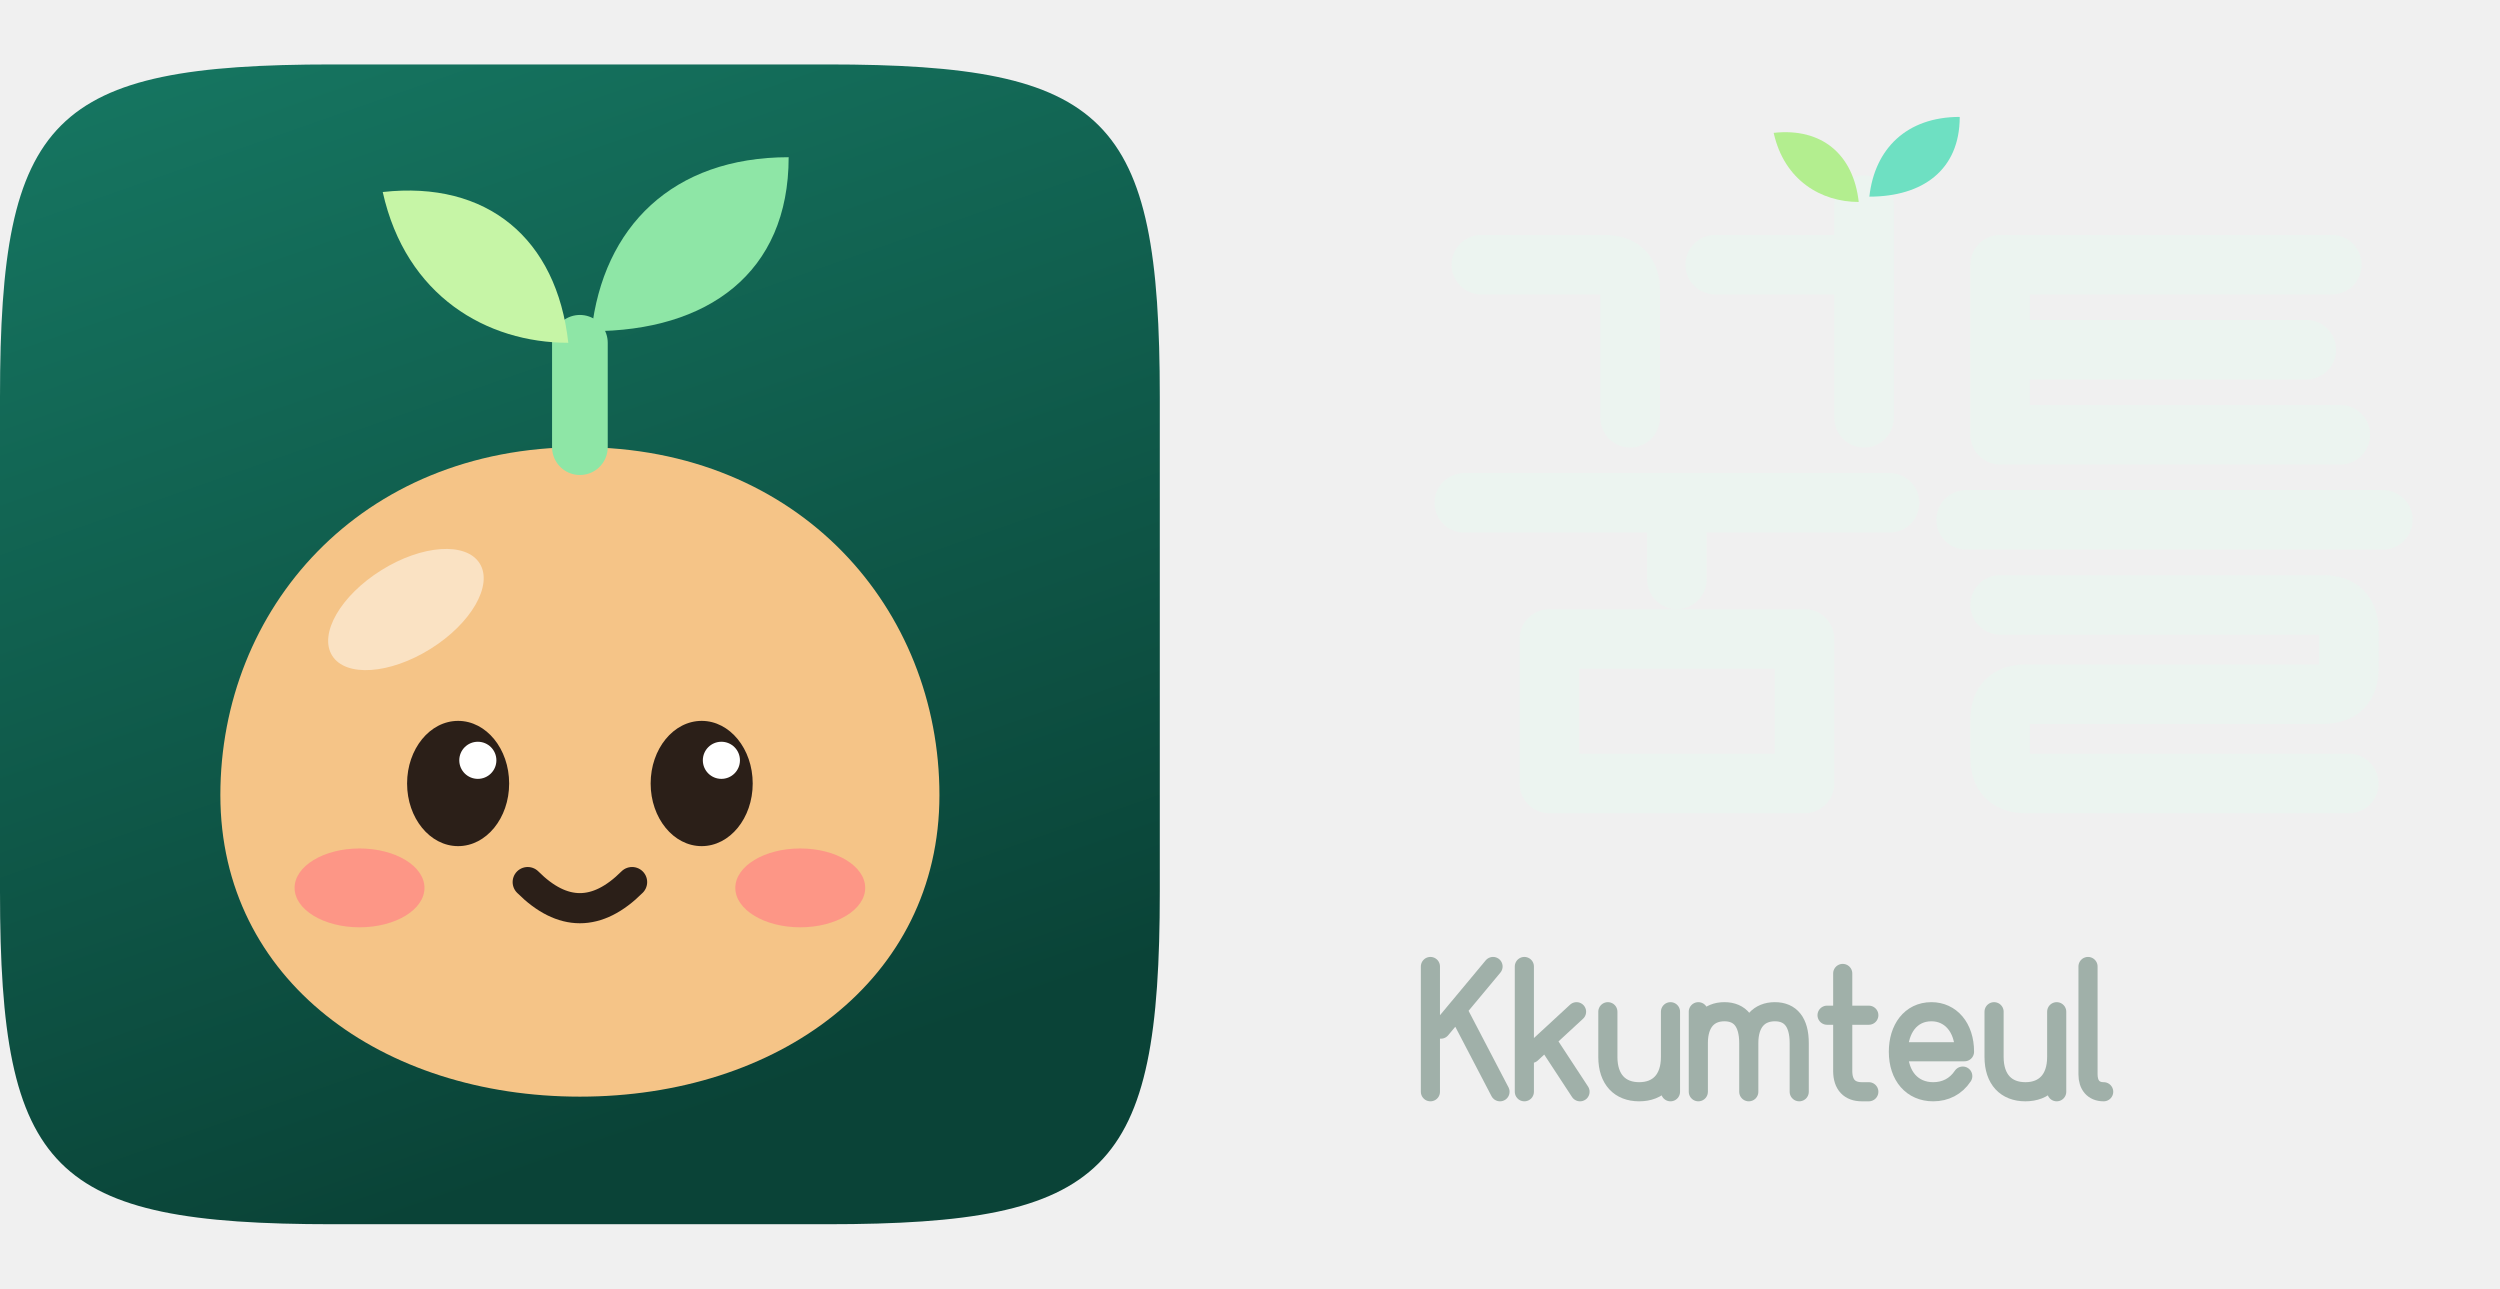
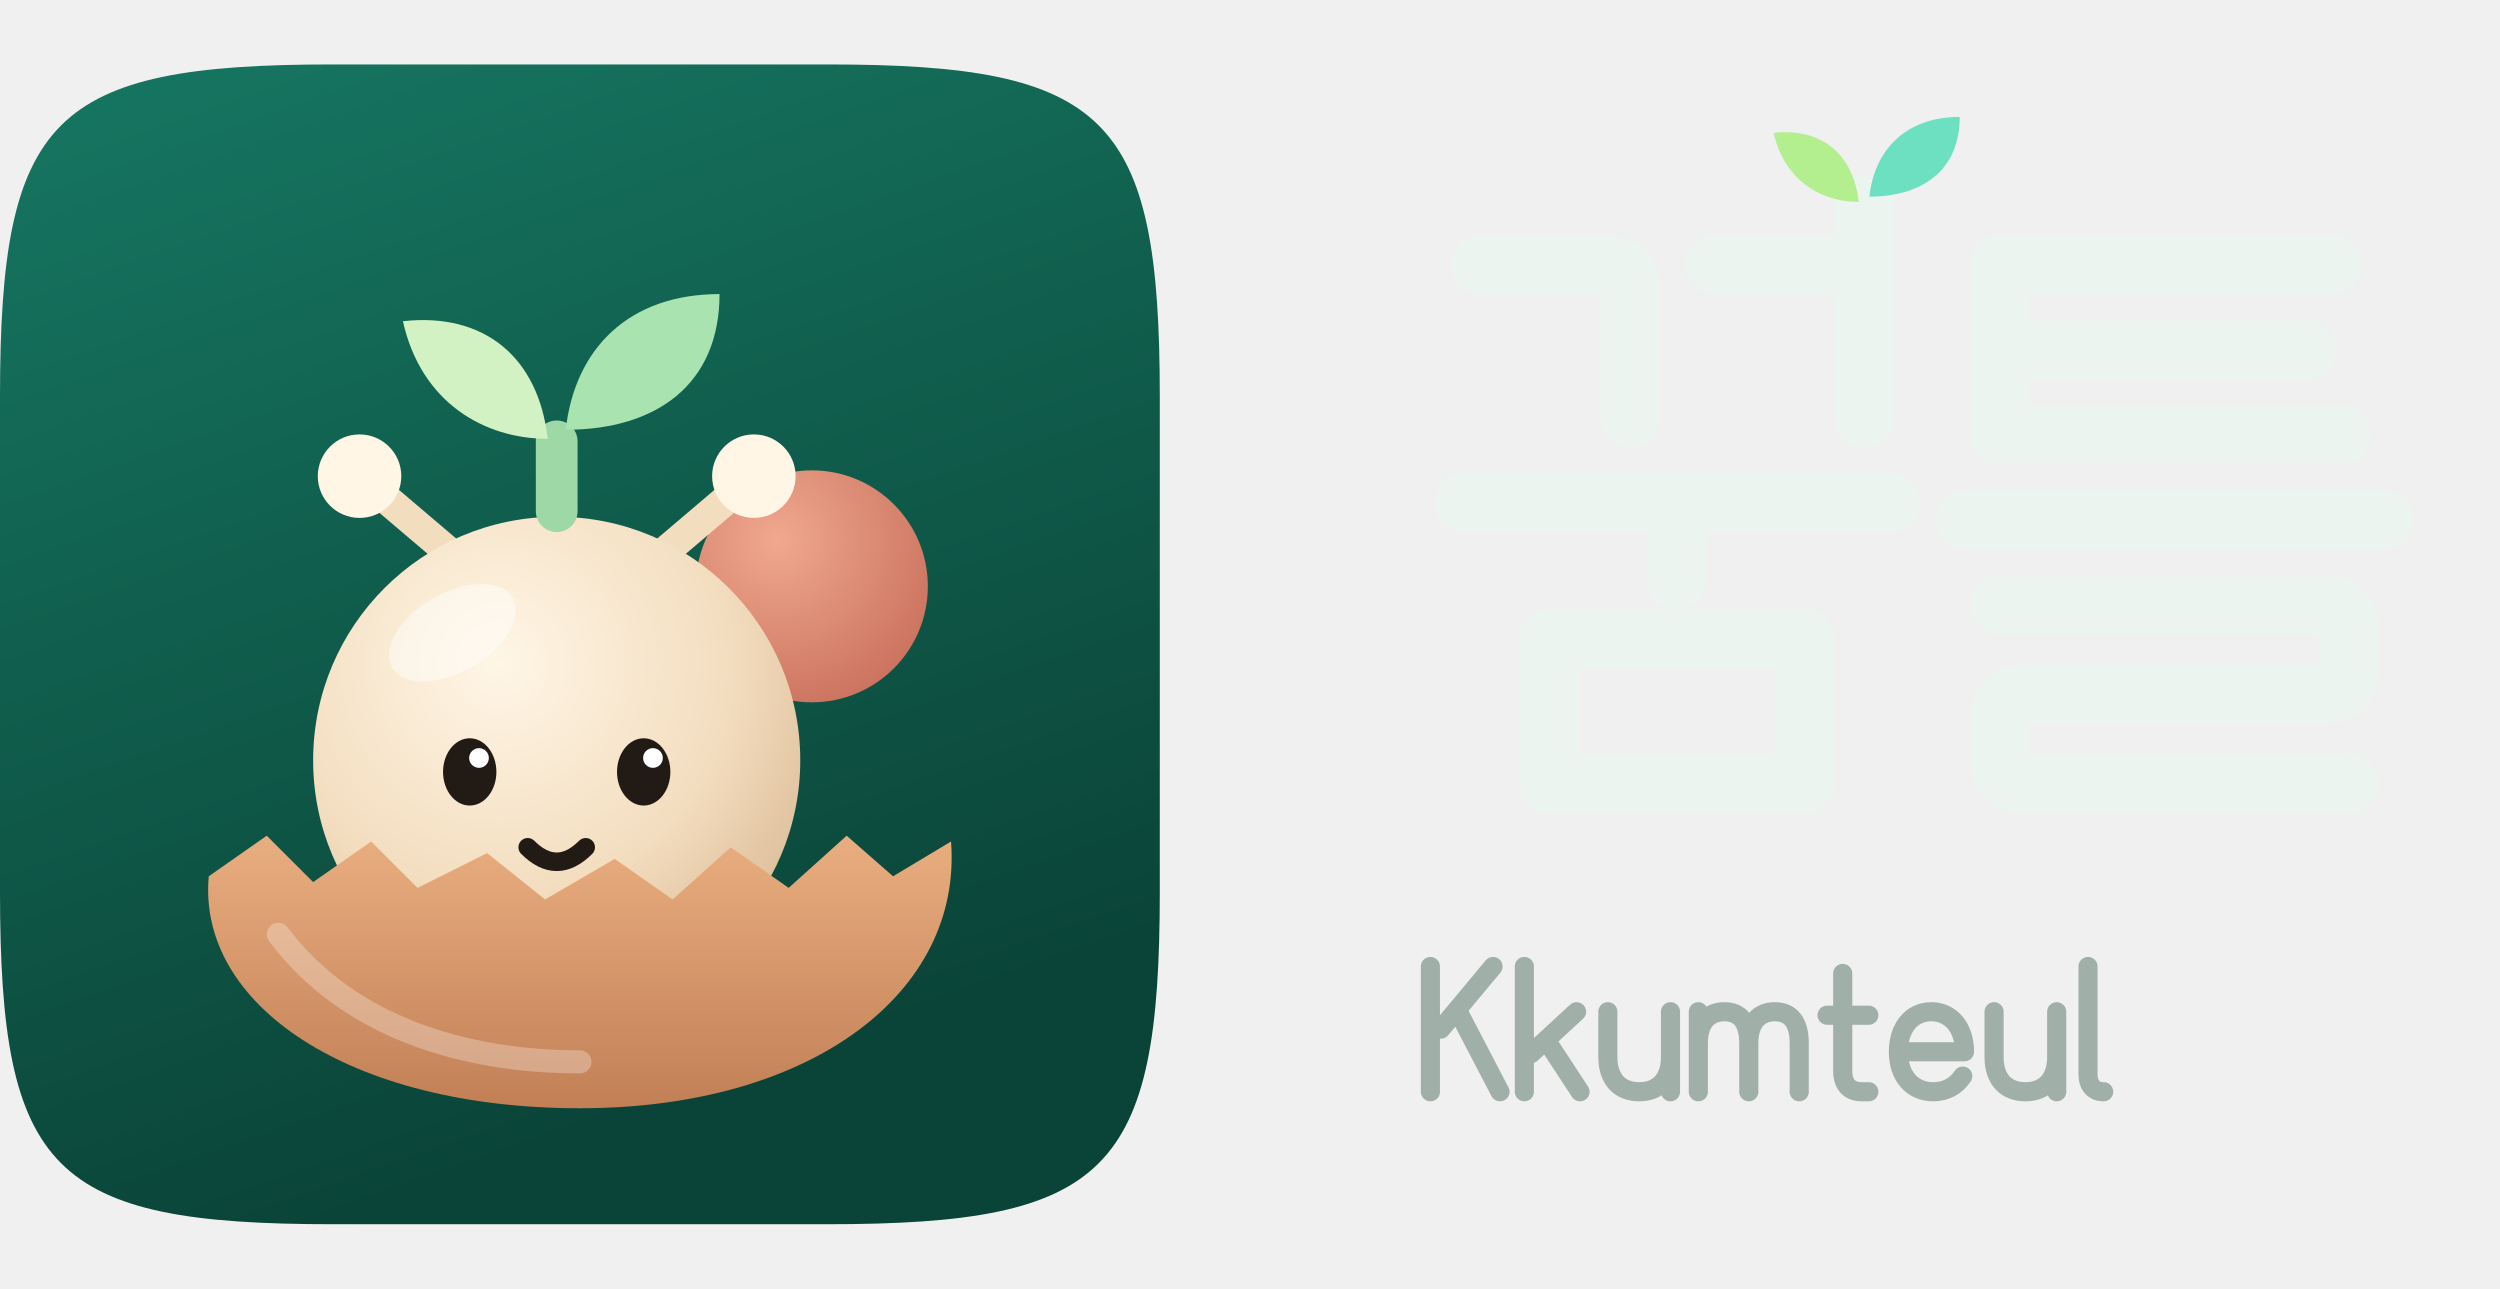
<svg xmlns="http://www.w3.org/2000/svg" viewBox="0 0 388 200" role="img" aria-label="꿈틀 Kkumteul">
  <svg x="0" y="10" width="180" height="180" viewBox="0 0 100 100">
    <defs>
      <linearGradient id="ib2" x1="0" y1="0" x2=".35" y2="1">
        <stop offset="0" stop-color="#167762" />
        <stop offset="1" stop-color="#0A4337" />
      </linearGradient>
      <clipPath id="ib2c">
        <path d="M28.672 0 H71.328 C95.52 0 100 4.48 100 28.672 V71.328 C100 95.52 95.52 100 71.328 100 H28.672 C4.48 100 0 95.52 0 71.328 V28.672 C0 4.48 4.48 0 28.672 0 Z" />
      </clipPath>
    </defs>
    <path d="M28.672 0 H71.328 C95.52 0 100 4.48 100 28.672 V71.328 C100 95.52 95.52 100 71.328 100 H28.672 C4.48 100 0 95.52 0 71.328 V28.672 C0 4.48 4.48 0 28.672 0 Z" fill="url(#ib2)" />
    <g clip-path="url(#ib2c)">
-       <g transform="translate(0 2)">
-         <path d="M50 31 C69 31 81 45 81 61 C81 77 67 87 50 87 C33 87 19 77 19 61 C19 45 31 31 50 31 Z" fill="#F5C487" />
-         <ellipse cx="35" cy="45" rx="7.5" ry="4" transform="rotate(-32 35 45)" fill="#fff" opacity=".5" />
-         <ellipse cx="31" cy="69" rx="5.6" ry="3.4" fill="#FF8B86" opacity=".8" />
-         <ellipse cx="69" cy="69" rx="5.6" ry="3.4" fill="#FF8B86" opacity=".8" />
-         <ellipse cx="39.5" cy="60" rx="4.4" ry="5.4" fill="#2B1F18" />
-         <ellipse cx="60.5" cy="60" rx="4.4" ry="5.4" fill="#2B1F18" />
-         <circle cx="41.2" cy="58" r="1.6" fill="#fff" />
-         <circle cx="62.2" cy="58" r="1.6" fill="#fff" />
-         <path d="M45.5 68.5 Q50 73 54.5 68.5" stroke="#2B1F18" stroke-width="2.6" stroke-linecap="round" fill="none" />
-         <path d="M50 31 V22" stroke="#8EE6A6" stroke-width="4.8" stroke-linecap="round" />
-         <path transform="translate(50 21) scale(1)" d="M-1 1 C-8 1 -15 -3 -17 -12 C-8 -13 -2 -8 -1 1 Z" fill="#C6F5A6" />
-         <path transform="translate(50 21) scale(1)" d="M1 0 C2 -9 8 -15 18 -15 C18 -5 11 0 1 0 Z" fill="#8EE6A6" />
-       </g>
+       <defs>
+         <radialGradient id="s15b" cx=".38" cy=".3" r=".8">
+           <stop offset="0" stop-color="#FFF6E6" />
+           <stop offset=".6" stop-color="#F3DDBF" />
+           <stop offset="1" stop-color="#D8B791" />
+         </radialGradient>
+         <radialGradient id="s15s" cx=".35" cy=".3" r=".8">
+           <stop offset="0" stop-color="#F0A88E" />
+           <stop offset="1" stop-color="#C9705C" />
+         </radialGradient>
+         <linearGradient id="s15c" x1="0" y1="0" x2="0" y2="1">
+           <stop offset="0" stop-color="#E9AE80" />
+           <stop offset="1" stop-color="#C27F55" />
+         </linearGradient>
+       </defs>
+       <circle cx="70" cy="45" r="10" fill="url(#s15s)" />
+       <path d="M41 44 L31 35.5" stroke="#F3DDBF" stroke-width="2.6" stroke-linecap="round" />
+       <circle cx="31" cy="35.5" r="3.6" fill="#FFF6E6" />
+       <path d="M55 44 L65 35.5" stroke="#F3DDBF" stroke-width="2.6" stroke-linecap="round" />
+       <circle cx="65" cy="35.5" r="3.6" fill="#FFF6E6" />
+       <circle cx="48" cy="60" r="21" fill="url(#s15b)" />
+       <ellipse cx="39" cy="49" rx="6" ry="3.4" transform="rotate(-30 39 49)" fill="#fff" opacity=".45" />
+       <ellipse cx="40.5" cy="61" rx="2.3" ry="2.9" fill="#221A14" />
+       <ellipse cx="55.5" cy="61" rx="2.3" ry="2.9" fill="#221A14" />
+       <circle cx="41.3" cy="59.8" r=".85" fill="#fff" />
+       <circle cx="56.3" cy="59.8" r=".85" fill="#fff" />
+       <path d="M45.5 67.5 Q48 70 50.5 67.5" stroke="#221A14" stroke-width="1.6" stroke-linecap="round" fill="none" />
+       <path d="M18 70 L23 66.5 L27 70.5 L32 67 L36 71 L42 68 L47 72 L53 68.5 L58 72 L63 67.5 L68 71 L73 66.5 L77 70 L82 67 C83 80 70 90 50 90 C30 90 17 81 18 70 Z" fill="url(#s15c)" />
+       <path d="M24 75 C30 83 40 86 50 86" stroke="#fff" stroke-opacity=".28" stroke-width="2" stroke-linecap="round" fill="none" />
+       <path d="M48 38.52 V32.5" stroke="#9ED8A6" stroke-width="3.6" stroke-linecap="round" />
+       <path transform="translate(48 31.5) scale(0.78)" d="M-1 1 C-8 1 -15 -3 -17 -12 C-8 -13 -2 -8 -1 1 Z" fill="#D2F2C4" />
+       <path transform="translate(48 31.5) scale(0.78)" d="M1 0 C2 -9 8 -15 18 -15 C18 -5 11 0 1 0 Z" fill="#A9E3B0" />
    </g>
  </svg>
  <g transform="translate(225.94 35.8) scale(0.66)">
    <path d="M6 8 H35 Q41 8 41 14 V44" fill="none" stroke="#ECF4F0" stroke-width="14" stroke-linecap="round" stroke-linejoin="round" />
    <path d="M61 8 H90 Q96 8 96 14 V44" fill="none" stroke="#ECF4F0" stroke-width="14" stroke-linecap="round" stroke-linejoin="round" />
    <path d="M2 64 H102" fill="none" stroke="#ECF4F0" stroke-width="14" stroke-linecap="round" stroke-linejoin="round" />
    <path d="M52 64 V82" fill="none" stroke="#ECF4F0" stroke-width="14" stroke-linecap="round" stroke-linejoin="round" />
    <path d="M22 96 H82 V130 H22 Z" fill="none" stroke="#ECF4F0" stroke-width="14" stroke-linecap="round" stroke-linejoin="round" />
    <path d="M206 8 H128 V48 H208" fill="none" stroke="#ECF4F0" stroke-width="14" stroke-linecap="round" stroke-linejoin="round" />
    <path d="M128 28 H200" fill="none" stroke="#ECF4F0" stroke-width="14" stroke-linecap="round" stroke-linejoin="round" />
    <path d="M120 68 H218" fill="none" stroke="#ECF4F0" stroke-width="14" stroke-linecap="round" stroke-linejoin="round" />
    <path d="M128 88 H204 Q210 88 210 94 V103 Q210 109 204 109 H134 Q128 109 128 115 V124 Q128 130 134 130 H210" fill="none" stroke="#ECF4F0" stroke-width="14" stroke-linecap="round" stroke-linejoin="round" />
    <path d="M96 14 V-6" fill="none" stroke="#ECF4F0" stroke-width="14" stroke-linecap="round" stroke-linejoin="round" />
    <path transform="translate(96 -8) scale(1.25)" d="M-1 1 C-8 1 -15 -3 -17 -12 C-8 -13 -2 -8 -1 1 Z" fill="#B3EE8F" />
    <path transform="translate(96 -8) scale(1.25)" d="M1 0 C2 -9 8 -15 18 -15 C18 -5 11 0 1 0 Z" fill="#6EE0C2" />
  </g>
  <g transform="translate(222 150) scale(.27)">
    <path transform="translate(0 0)" d="M0 0 V72 M36 0 L6 36 M16 26 L40 72" fill="none" stroke="#A0B0A9" stroke-width="11" stroke-linecap="round" stroke-linejoin="round" />
    <path transform="translate(54 0)" d="M0 0 V72 M30 26 L4 50 M13 43 L32 72" fill="none" stroke="#A0B0A9" stroke-width="11" stroke-linecap="round" stroke-linejoin="round" />
    <path transform="translate(102 0)" d="M0 26 V52 C0 65 7 72 18 72 C29 72 36 65 36 52 V26 M36 52 V72" fill="none" stroke="#A0B0A9" stroke-width="11" stroke-linecap="round" stroke-linejoin="round" />
    <path transform="translate(154 0)" d="M0 72 V26 M0 44 C0 32 6 26 15 26 C24 26 29 32 29 44 V72 M29 44 C29 32 35 26 44 26 C53 26 58 32 58 44 V72" fill="none" stroke="#A0B0A9" stroke-width="11" stroke-linecap="round" stroke-linejoin="round" />
    <path transform="translate(228 0)" d="M9 4 V60 C9 68 13 72 20 72 H24 M0 28 H24" fill="none" stroke="#A0B0A9" stroke-width="11" stroke-linecap="round" stroke-linejoin="round" />
    <path transform="translate(266 0)" d="M3 49 H41 C41 35 33 26 22 26 C10 26 3 36 3 49 C3 63 11 72 23 72 C30 72 36 69 40 63" fill="none" stroke="#A0B0A9" stroke-width="11" stroke-linecap="round" stroke-linejoin="round" />
    <path transform="translate(324 0)" d="M0 26 V52 C0 65 7 72 18 72 C29 72 36 65 36 52 V26 M36 52 V72" fill="none" stroke="#A0B0A9" stroke-width="11" stroke-linecap="round" stroke-linejoin="round" />
    <path transform="translate(378 0)" d="M0 0 V62 C0 68 3 72 9 72" fill="none" stroke="#A0B0A9" stroke-width="11" stroke-linecap="round" stroke-linejoin="round" />
  </g>
</svg>
